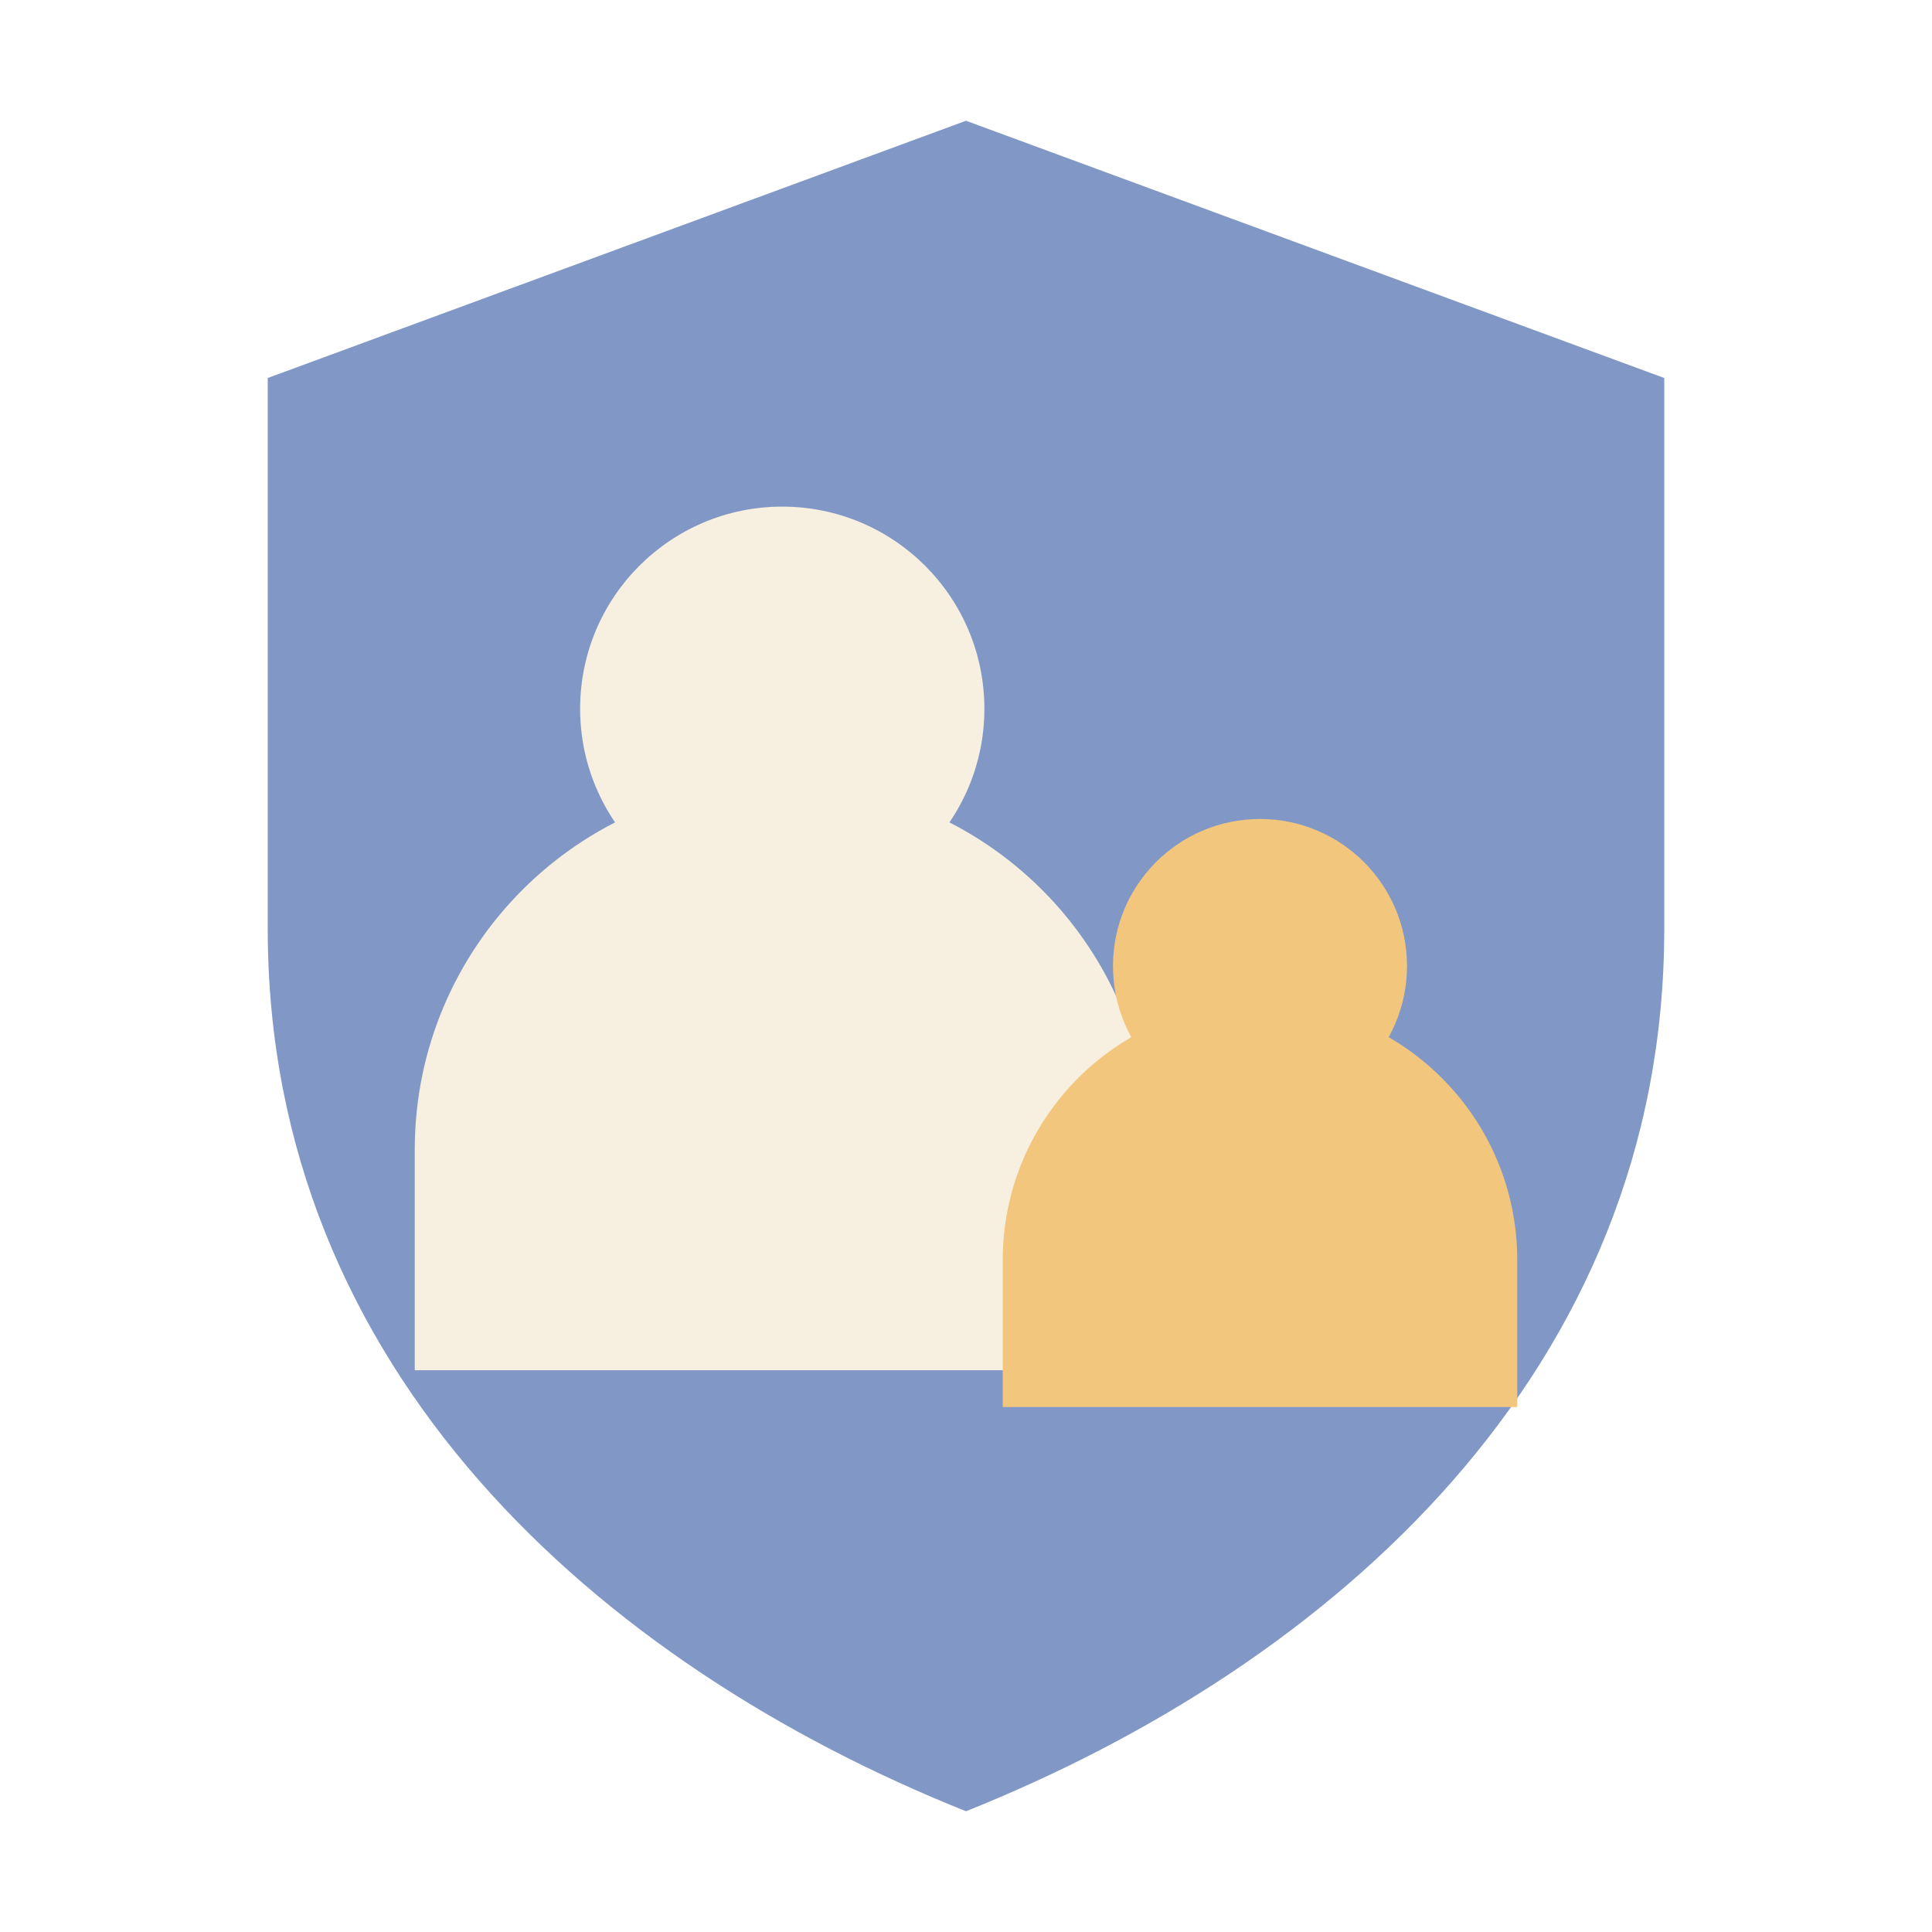
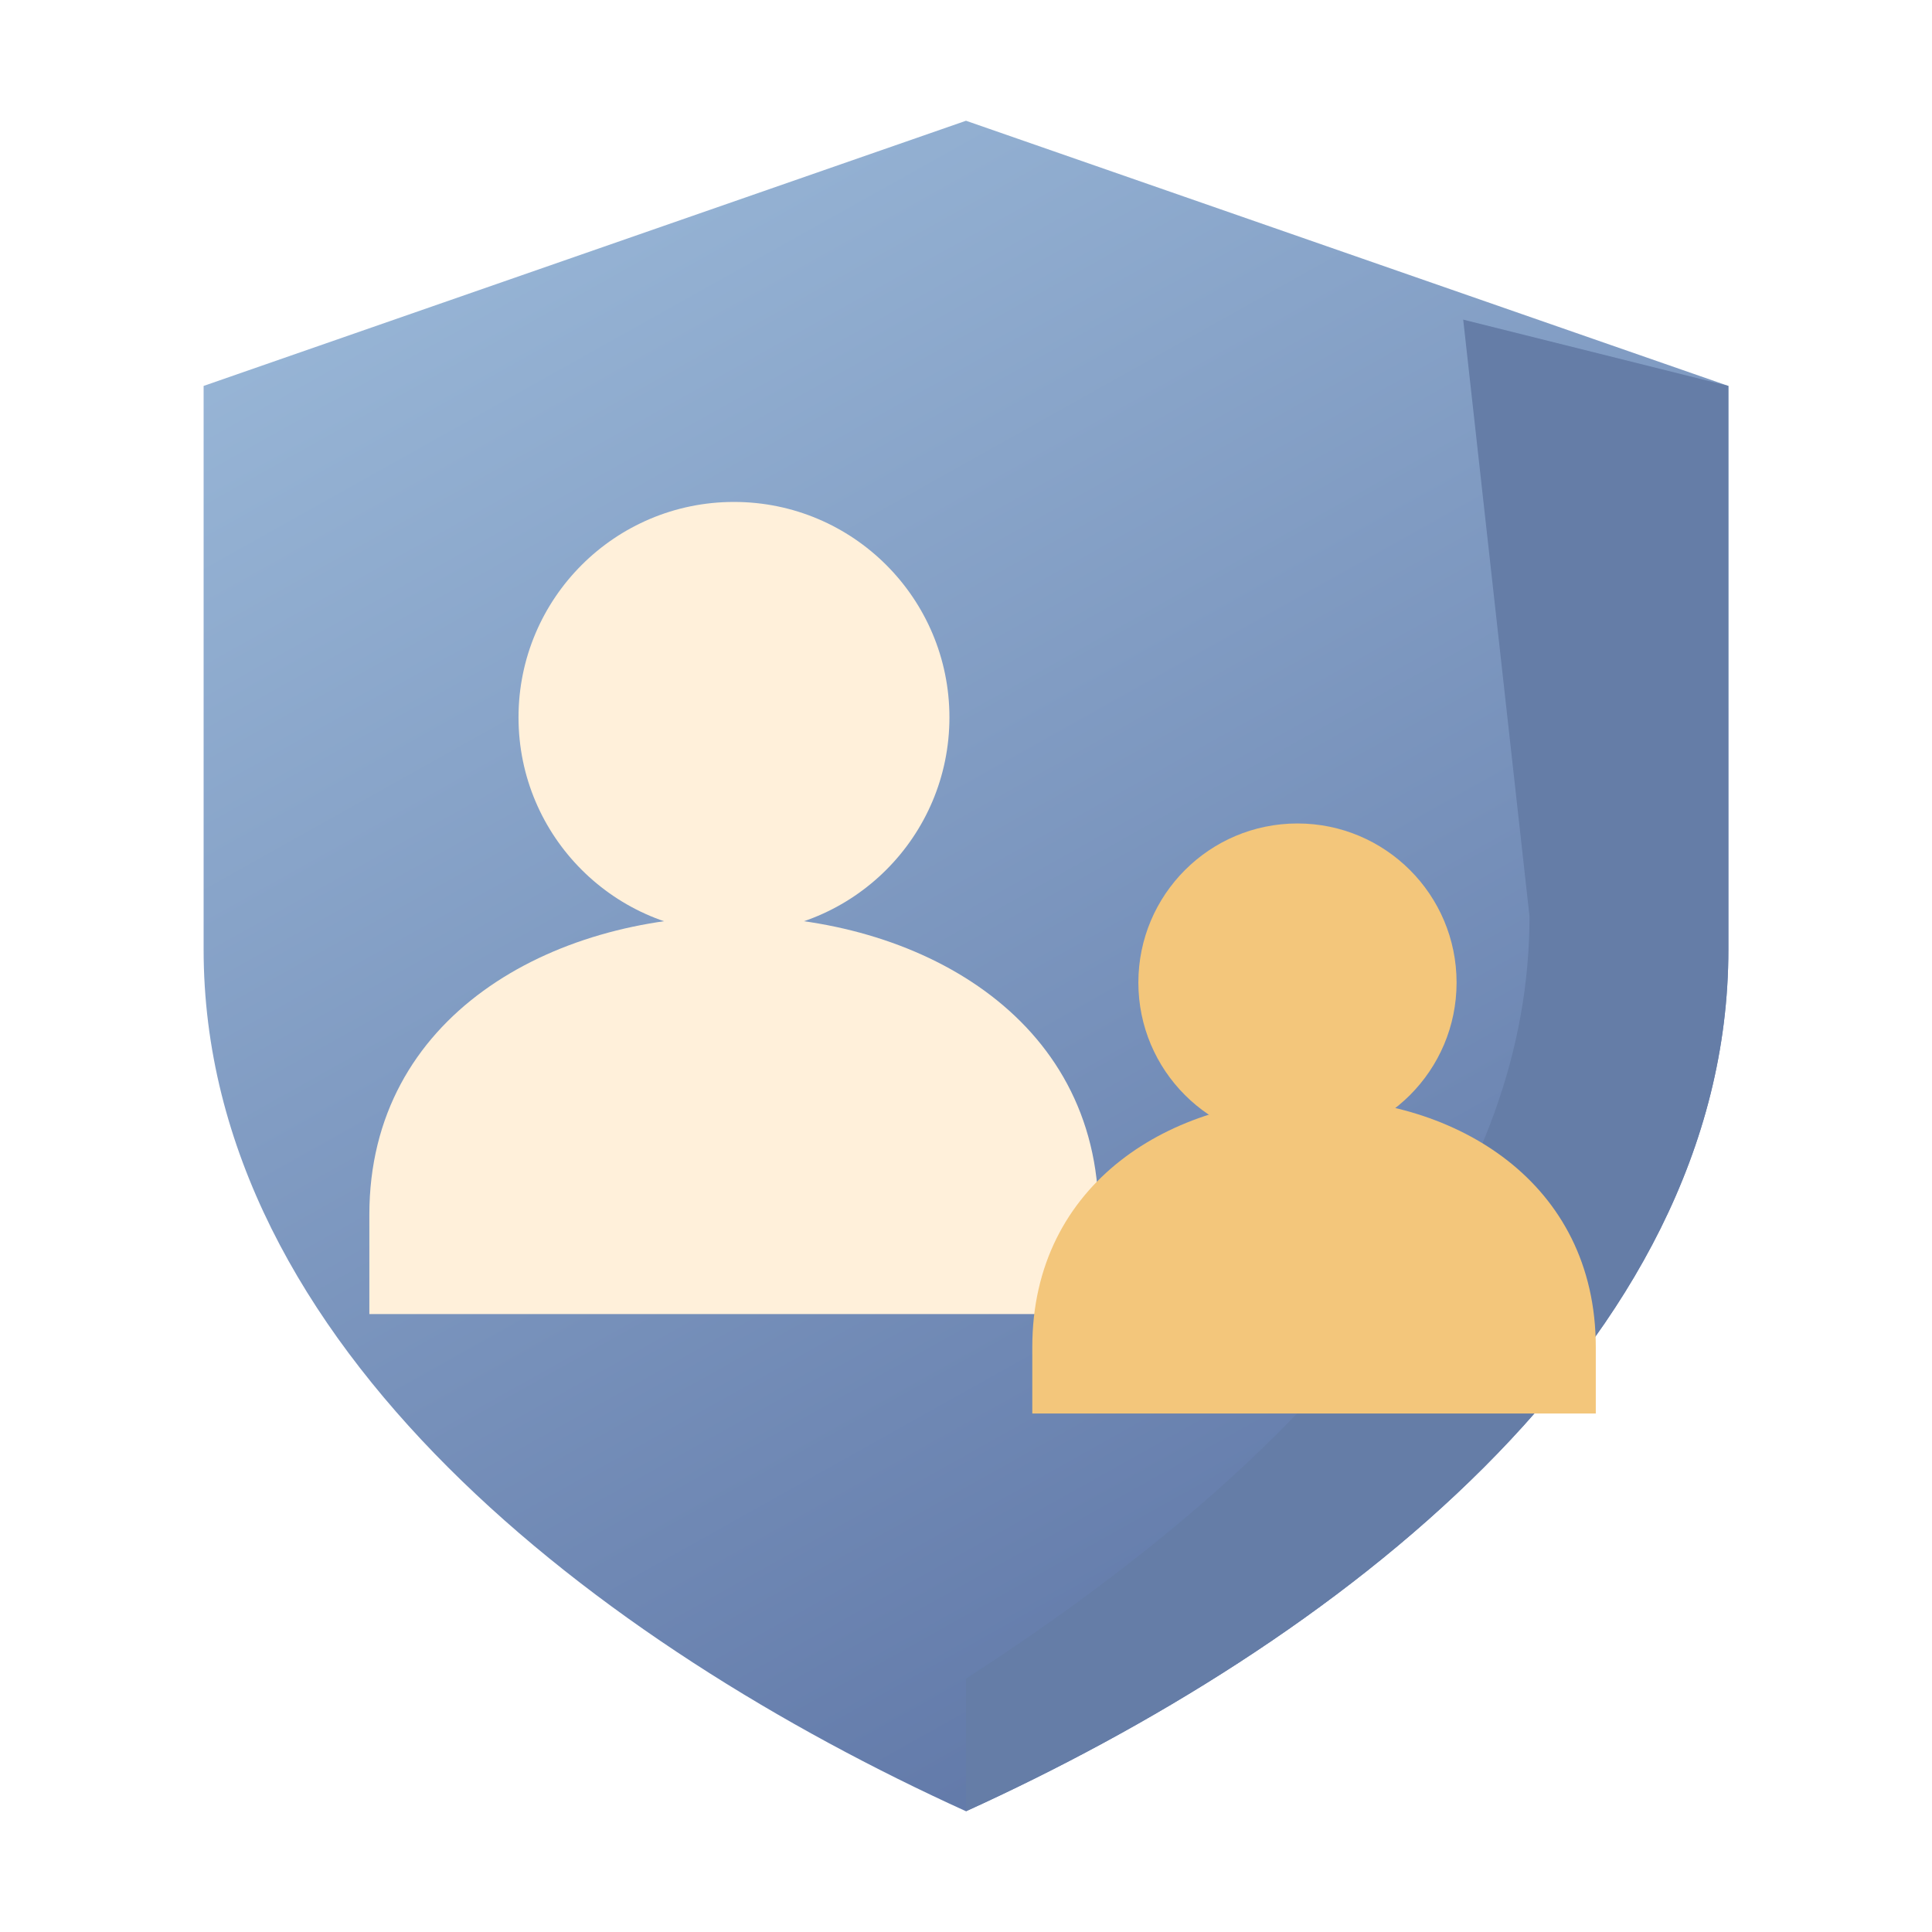
<svg xmlns="http://www.w3.org/2000/svg" width="64" height="64" viewBox="0 0 64 64">
-   <g id="frameless-artwork" transform="translate(-6.956522 -6.956522) scale(1.217391)">
+   <g id="frameless-artwork" transform="translate(-3.137255 -3.686275) scale(1.098039)">
    <defs>
      <linearGradient id="enamel" x1="0" y1="0" x2=".6" y2="1">
-         <stop stop-color="#f5c3ca" />
+         <stop stop-color="#f4c8d7" />
        <stop offset=".4" stop-color="#e88bb6" />
-         <stop offset="1" stop-color="#a4688f" />
+         <stop offset="1" stop-color="#b94e87" />
      </linearGradient>
      <linearGradient id="ink" x1="0" y1="0" x2="1" y2="1">
-         <stop stop-color="#f3b6c0" />
+         <stop stop-color="#f4c8d7" />
        <stop offset=".6" stop-color="#e56ea1" />
-         <stop offset="1" stop-color="#a25682" />
+         <stop offset="1" stop-color="#b39bd9" />
      </linearGradient>
      <linearGradient id="gem" x1="0" y1="0" x2="1" y2="1">
-         <stop stop-color="#ceb7cc" />
+         <stop stop-color="#d9c3f2" />
        <stop offset=".5" stop-color="#9272ba" />
-         <stop offset="1" stop-color="#6e5991" />
+         <stop offset="1" stop-color="#71385f" />
      </linearGradient>
    </defs>
    <g stroke-linecap="round" stroke-linejoin="round" />
+     <defs>
+       <linearGradient id="s-paper" gradientUnits="userSpaceOnUse" x1="15" y1="8" x2="43" y2="58">
+         <stop stop-color="#fff0da" />
+         <stop offset="1" stop-color="#d7cbd3" />
+       </linearGradient>
+       <linearGradient id="s-jade" gradientUnits="userSpaceOnUse" x1="15" y1="8" x2="43" y2="58">
+         <stop stop-color="#88cdb9" />
+         <stop offset="1" stop-color="#44878c" />
+       </linearGradient>
+       <linearGradient id="s-blue" gradientUnits="userSpaceOnUse" x1="15" y1="8" x2="43" y2="58">
+         <stop stop-color="#9ab8d8" />
+         <stop offset="1" stop-color="#5d74a5" />
+       </linearGradient>
+       <linearGradient id="s-violet" gradientUnits="userSpaceOnUse" x1="15" y1="8" x2="43" y2="58">
+         <stop stop-color="#b3a1d9" />
+         <stop offset="1" stop-color="#8274a9" />
+       </linearGradient>
+       <linearGradient id="s-rose" gradientUnits="userSpaceOnUse" x1="15" y1="8" x2="43" y2="58">
+         <stop stop-color="#eca2bc" />
+         <stop offset="1" stop-color="#b66696" />
+       </linearGradient>
+       <linearGradient id="s-copper" gradientUnits="userSpaceOnUse" x1="15" y1="8" x2="43" y2="58">
+         <stop stop-color="#f0c582" />
+         <stop offset="1" stop-color="#d59965" />
+       </linearGradient>
+       <linearGradient id="s-steel" gradientUnits="userSpaceOnUse" x1="15" y1="8" x2="43" y2="58">
+         <stop stop-color="#cbd9d9" />
+         <stop offset="1" stop-color="#8298b0" />
+       </linearGradient>
+       <linearGradient id="s-coral" gradientUnits="userSpaceOnUse" x1="15" y1="8" x2="43" y2="58">
+         <stop stop-color="#ef9b83" />
+         <stop offset="1" stop-color="#cc697c" />
+       </linearGradient>
+       <linearGradient id="screen-glass" gradientUnits="userSpaceOnUse" x1="32" y1="10" x2="32" y2="45">
+         <stop stop-color="#42516c" />
+         <stop offset="1" stop-color="#29283e" />
+       </linearGradient>
+       <linearGradient id="rubber-handle" gradientUnits="userSpaceOnUse" x1="32" y1="8" x2="32" y2="24">
+         <stop stop-color="#ee9c91" />
+         <stop offset=".45" stop-color="#e87f8d" />
+         <stop offset="1" stop-color="#b85c7b" />
+       </linearGradient>
+     </defs>
    <g data-material="authored" stroke-linecap="round" stroke-linejoin="round">
-       <path d="M32 9 51 16v15c0 12-9 20-19 24-10-4-19-12-19-24V16Z" fill="#8198c7" />
-       <circle cx="27" cy="25" r="5.5" fill="#f7efdf" />
-       <path d="M17 43v-6a10 10 0 0 1 20 0v6Z" fill="#f7efdf" />
-       <circle cx="40" cy="32" r="4" fill="#f3c67e" />
-       <path d="M33 44v-4a7 7 0 0 1 14 0v4Z" fill="#f3c67e" />
+       <path d="M32 7 55 15V32C55 44 43 53 32 58C21 53 9 44 9 32V15Z" fill="url(#s-blue)" />
+       <path d="M47 13 55 15V32C55 44 43 53 32 58V54Q49 43 49 31Z" fill="#657da7" />
+       <circle cx="25" cy="25" r="6.5" fill="#fff0da" />
+       <path d="M14 43V40C14 28 36 28 36 40V43Z" fill="#fff0da" />
+       <circle cx="42" cy="33" r="4.8" fill="#f3c67b" />
+       <path d="M34 46V44C34 34 51 34 51 44V46Z" fill="#f3c67b" />
    </g>
  </g>
</svg>
